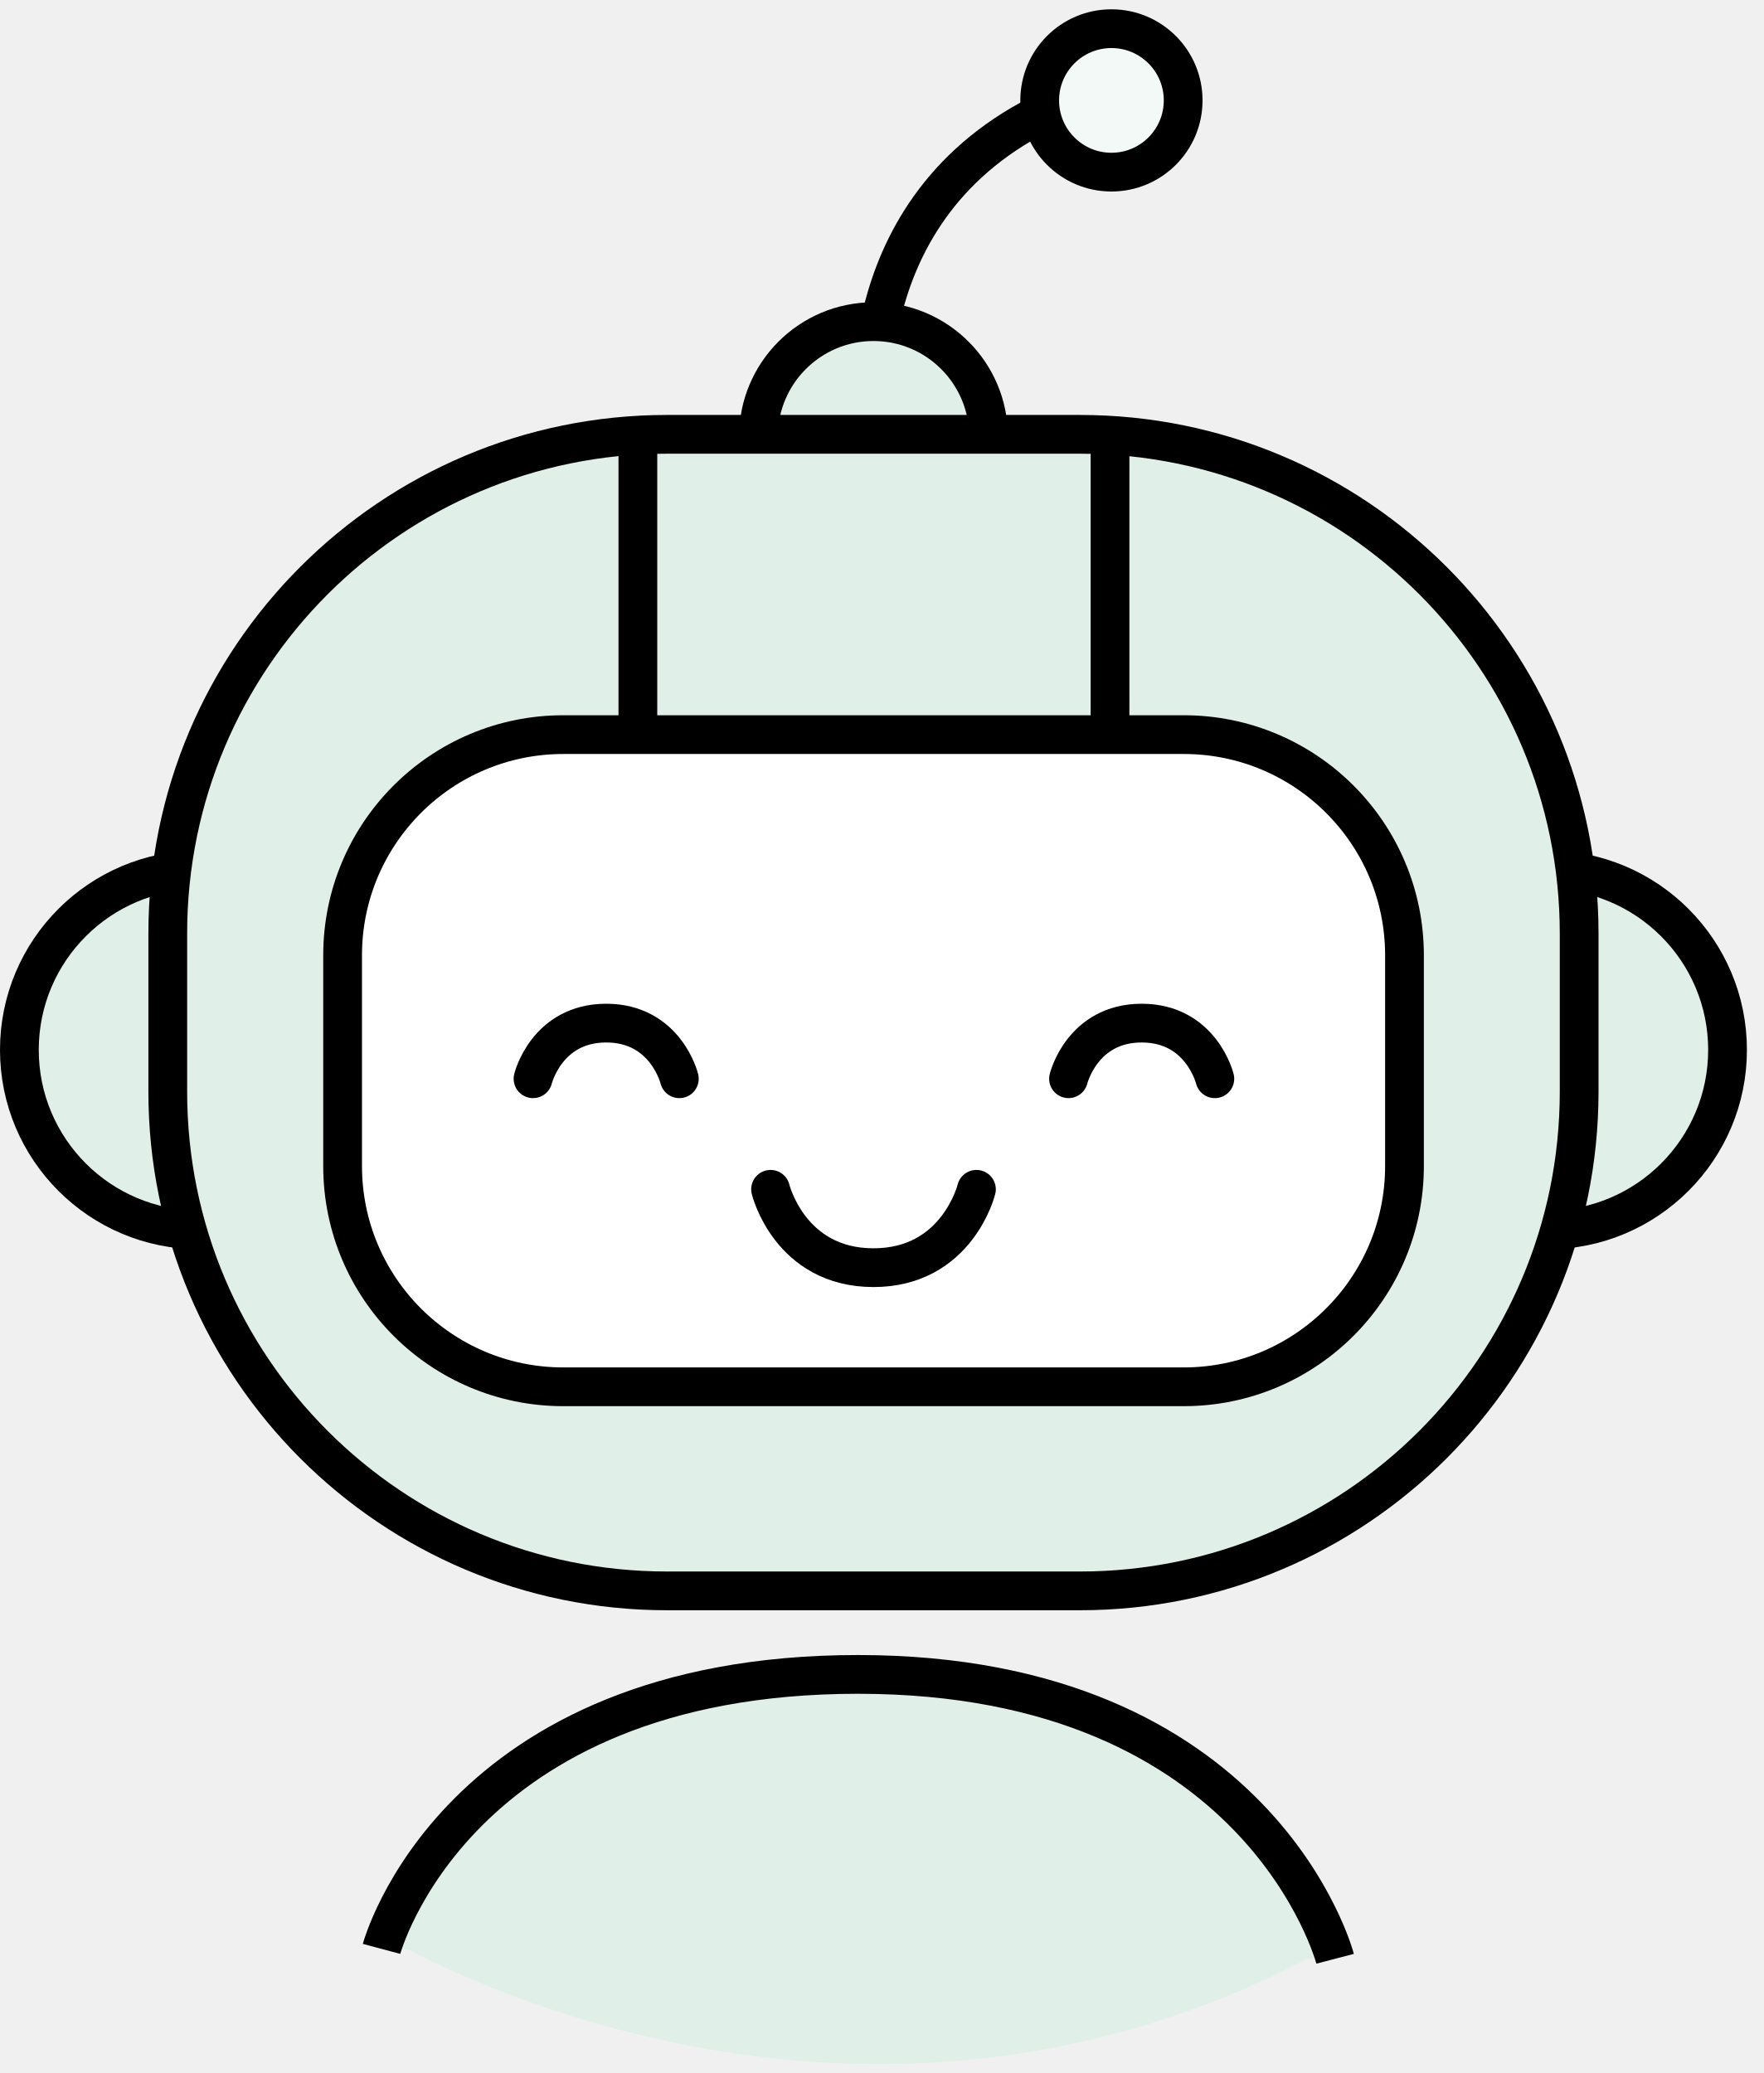
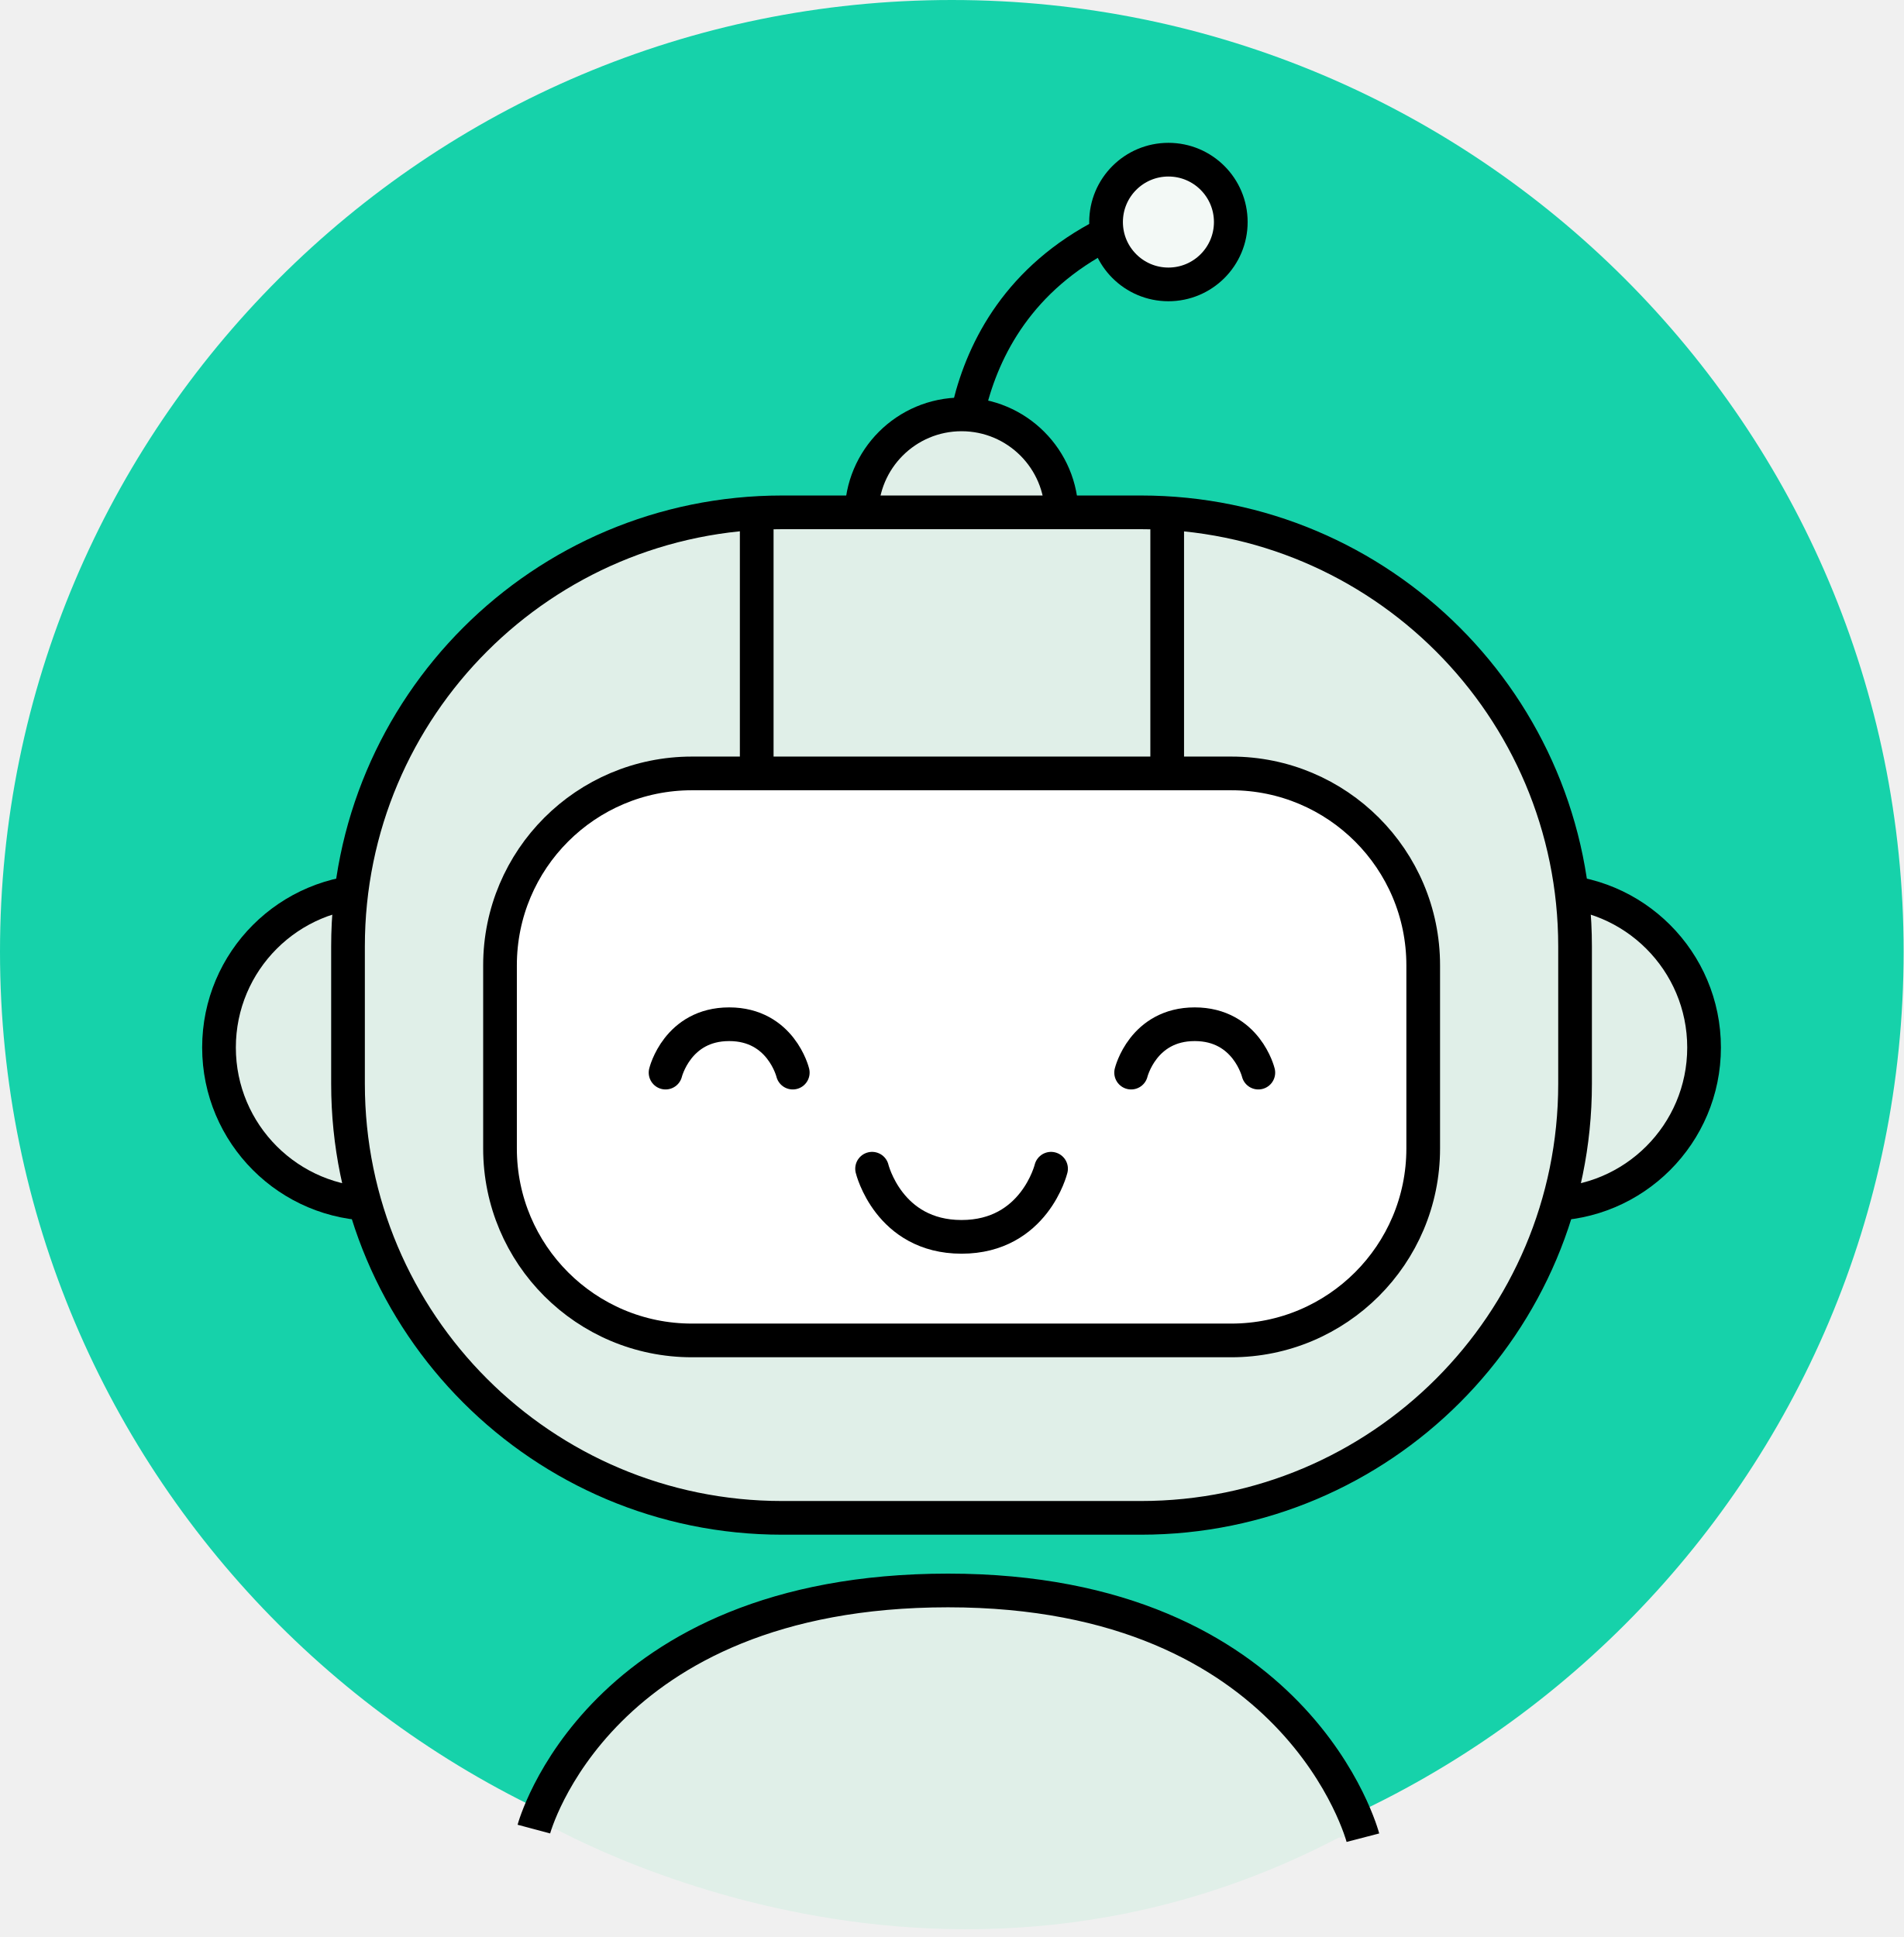
- <svg xmlns="http://www.w3.org/2000/svg" width="91" height="107" viewBox="0 0 91 107" fill="none">
-   <path d="M44.278 86.426C23.475 86.426 19.691 99.874 19.691 99.874C19.691 99.874 43.653 114.556 68.865 100.34C68.865 100.34 65.085 86.426 44.278 86.426Z" fill="#E0EFE8" />
-   <path d="M19.691 100.593C19.691 100.593 23.475 86.426 44.278 86.426C65.081 86.426 68.902 101.104 68.902 101.104" fill="#E0EFE8" />
-   <path d="M19.691 100.593C19.691 100.593 23.475 86.426 44.278 86.426C65.081 86.426 68.902 101.104 68.902 101.104" stroke="black" stroke-width="2" stroke-miterlimit="10" />
-   <path d="M45.124 22.395C45.124 22.395 43.383 11.125 53.656 5.898" stroke="black" stroke-width="2" stroke-miterlimit="10" />
-   <path d="M57.358 8.885C59.403 8.885 61.06 7.227 61.06 5.183C61.06 3.138 59.403 1.48 57.358 1.48C55.313 1.48 53.656 3.138 53.656 5.183C53.656 7.227 55.313 8.885 57.358 8.885Z" fill="#F3F9F6" stroke="black" stroke-width="2" stroke-miterlimit="10" />
-   <path d="M10.292 63.483C15.424 63.483 19.584 59.323 19.584 54.191C19.584 49.059 15.424 44.898 10.292 44.898C5.16 44.898 1 49.059 1 54.191C1 59.323 5.16 63.483 10.292 63.483Z" fill="#E0EFE8" stroke="black" stroke-width="2" stroke-miterlimit="10" />
-   <path d="M79.862 63.483C84.993 63.483 89.154 59.323 89.154 54.191C89.154 49.059 84.993 44.898 79.862 44.898C74.73 44.898 70.569 49.059 70.569 54.191C70.569 59.323 74.73 63.483 79.862 63.483Z" fill="#E0EFE8" stroke="black" stroke-width="2" stroke-miterlimit="10" />
-   <path d="M45.079 28.476C48.358 28.476 51.017 25.818 51.017 22.539C51.017 19.26 48.358 16.602 45.079 16.602C41.8 16.602 39.142 19.26 39.142 22.539C39.142 25.818 41.8 28.476 45.079 28.476Z" fill="#E0EFE8" stroke="black" stroke-width="2" stroke-miterlimit="10" />
-   <path d="M55.728 82.115H34.426C20.194 82.115 8.658 70.579 8.658 56.346V48.186C8.658 33.954 20.194 22.418 34.426 22.418H55.728C69.96 22.418 81.496 33.954 81.496 48.186V56.346C81.496 70.579 69.96 82.115 55.728 82.115Z" fill="#E0EFE8" stroke="black" stroke-width="2" stroke-miterlimit="10" />
-   <path d="M61.089 71.581H29.073C22.78 71.581 17.681 66.481 17.681 60.188V49.31C17.681 43.018 22.78 37.918 29.073 37.918H61.089C67.382 37.918 72.482 43.018 72.482 49.31V60.188C72.482 66.481 67.378 71.581 61.089 71.581Z" fill="white" stroke="black" stroke-width="2" stroke-miterlimit="10" />
-   <path d="M50.391 61.387C50.391 61.387 49.406 65.432 45.079 65.432C40.748 65.432 39.767 61.387 39.767 61.387" stroke="black" stroke-width="2" stroke-miterlimit="10" stroke-linecap="round" stroke-linejoin="round" />
-   <path d="M32.919 22.539V37.389" stroke="black" stroke-width="2" stroke-miterlimit="10" />
-   <path d="M57.285 22.539V37.389" stroke="black" stroke-width="2" stroke-miterlimit="10" />
-   <path d="M55.144 55.681C55.144 55.681 55.843 52.809 58.919 52.809C61.996 52.809 62.695 55.681 62.695 55.681" stroke="black" stroke-width="2" stroke-miterlimit="10" stroke-linecap="round" stroke-linejoin="round" />
-   <path d="M27.508 55.681C27.508 55.681 28.207 52.809 31.284 52.809C34.361 52.809 35.059 55.681 35.059 55.681" stroke="black" stroke-width="2" stroke-miterlimit="10" stroke-linecap="round" stroke-linejoin="round" />
+ <svg xmlns="http://www.w3.org/2000/svg" width="113" height="115" viewBox="0 0 113 115" fill="none">
+   <circle cx="56.5" cy="56.5" r="56.5" fill="#16D2AA" />
+   <path d="M56.278 94.426C35.475 94.426 31.691 107.874 31.691 107.874C31.691 107.874 55.653 122.556 80.865 108.34C80.865 108.34 77.085 94.426 56.278 94.426Z" fill="#E0EFE8" />
+   <path d="M31.691 108.593C31.691 108.593 35.475 94.426 56.278 94.426C77.081 94.426 80.902 109.104 80.902 109.104" fill="#E0EFE8" />
+   <path d="M31.691 108.593C31.691 108.593 35.475 94.426 56.278 94.426C77.081 94.426 80.902 109.104 80.902 109.104" stroke="black" stroke-width="2" stroke-miterlimit="10" />
+   <path d="M57.124 30.395C57.124 30.395 55.383 19.125 65.656 13.898" stroke="black" stroke-width="2" stroke-miterlimit="10" />
+   <path d="M69.358 16.885C71.403 16.885 73.06 15.227 73.06 13.183C73.06 11.138 71.403 9.48 69.358 9.48C67.314 9.48 65.656 11.138 65.656 13.183C65.656 15.227 67.314 16.885 69.358 16.885Z" fill="#F3F9F6" stroke="black" stroke-width="2" stroke-miterlimit="10" />
+   <path d="M22.292 71.483C27.424 71.483 31.584 67.323 31.584 62.191C31.584 57.059 27.424 52.898 22.292 52.898C17.16 52.898 13 57.059 13 62.191C13 67.323 17.16 71.483 22.292 71.483Z" fill="#E0EFE8" stroke="black" stroke-width="2" stroke-miterlimit="10" />
+   <path d="M91.862 71.483C96.993 71.483 101.154 67.323 101.154 62.191C101.154 57.059 96.993 52.898 91.862 52.898C86.73 52.898 82.569 57.059 82.569 62.191C82.569 67.323 86.73 71.483 91.862 71.483Z" fill="#E0EFE8" stroke="black" stroke-width="2" stroke-miterlimit="10" />
+   <path d="M57.079 36.476C60.358 36.476 63.017 33.818 63.017 30.539C63.017 27.26 60.358 24.602 57.079 24.602C53.8 24.602 51.142 27.26 51.142 30.539C51.142 33.818 53.8 36.476 57.079 36.476Z" fill="#E0EFE8" stroke="black" stroke-width="2" stroke-miterlimit="10" />
+   <path d="M67.728 90.115H46.426C32.194 90.115 20.658 78.579 20.658 64.346V56.186C20.658 41.954 32.194 30.418 46.426 30.418H67.728C81.96 30.418 93.496 41.954 93.496 56.186V64.346C93.496 78.579 81.96 90.115 67.728 90.115Z" fill="#E0EFE8" stroke="black" stroke-width="2" stroke-miterlimit="10" />
+   <path d="M73.089 79.581H41.073C34.78 79.581 29.681 74.481 29.681 68.188V57.31C29.681 51.018 34.78 45.918 41.073 45.918H73.089C79.382 45.918 84.482 51.018 84.482 57.31V68.188C84.482 74.481 79.378 79.581 73.089 79.581Z" fill="white" stroke="black" stroke-width="2" stroke-miterlimit="10" />
+   <path d="M62.391 69.387C62.391 69.387 61.406 73.432 57.079 73.432C52.748 73.432 51.767 69.387 51.767 69.387" stroke="black" stroke-width="2" stroke-miterlimit="10" stroke-linecap="round" stroke-linejoin="round" />
+   <path d="M44.919 30.539V45.389" stroke="black" stroke-width="2" stroke-miterlimit="10" />
+   <path d="M69.285 30.539V45.389" stroke="black" stroke-width="2" stroke-miterlimit="10" />
+   <path d="M67.144 63.681C67.144 63.681 67.843 60.809 70.919 60.809C73.996 60.809 74.695 63.681 74.695 63.681" stroke="black" stroke-width="2" stroke-miterlimit="10" stroke-linecap="round" stroke-linejoin="round" />
+   <path d="M39.508 63.681C39.508 63.681 40.207 60.809 43.284 60.809C46.361 60.809 47.059 63.681 47.059 63.681" stroke="black" stroke-width="2" stroke-miterlimit="10" stroke-linecap="round" stroke-linejoin="round" />
</svg>
